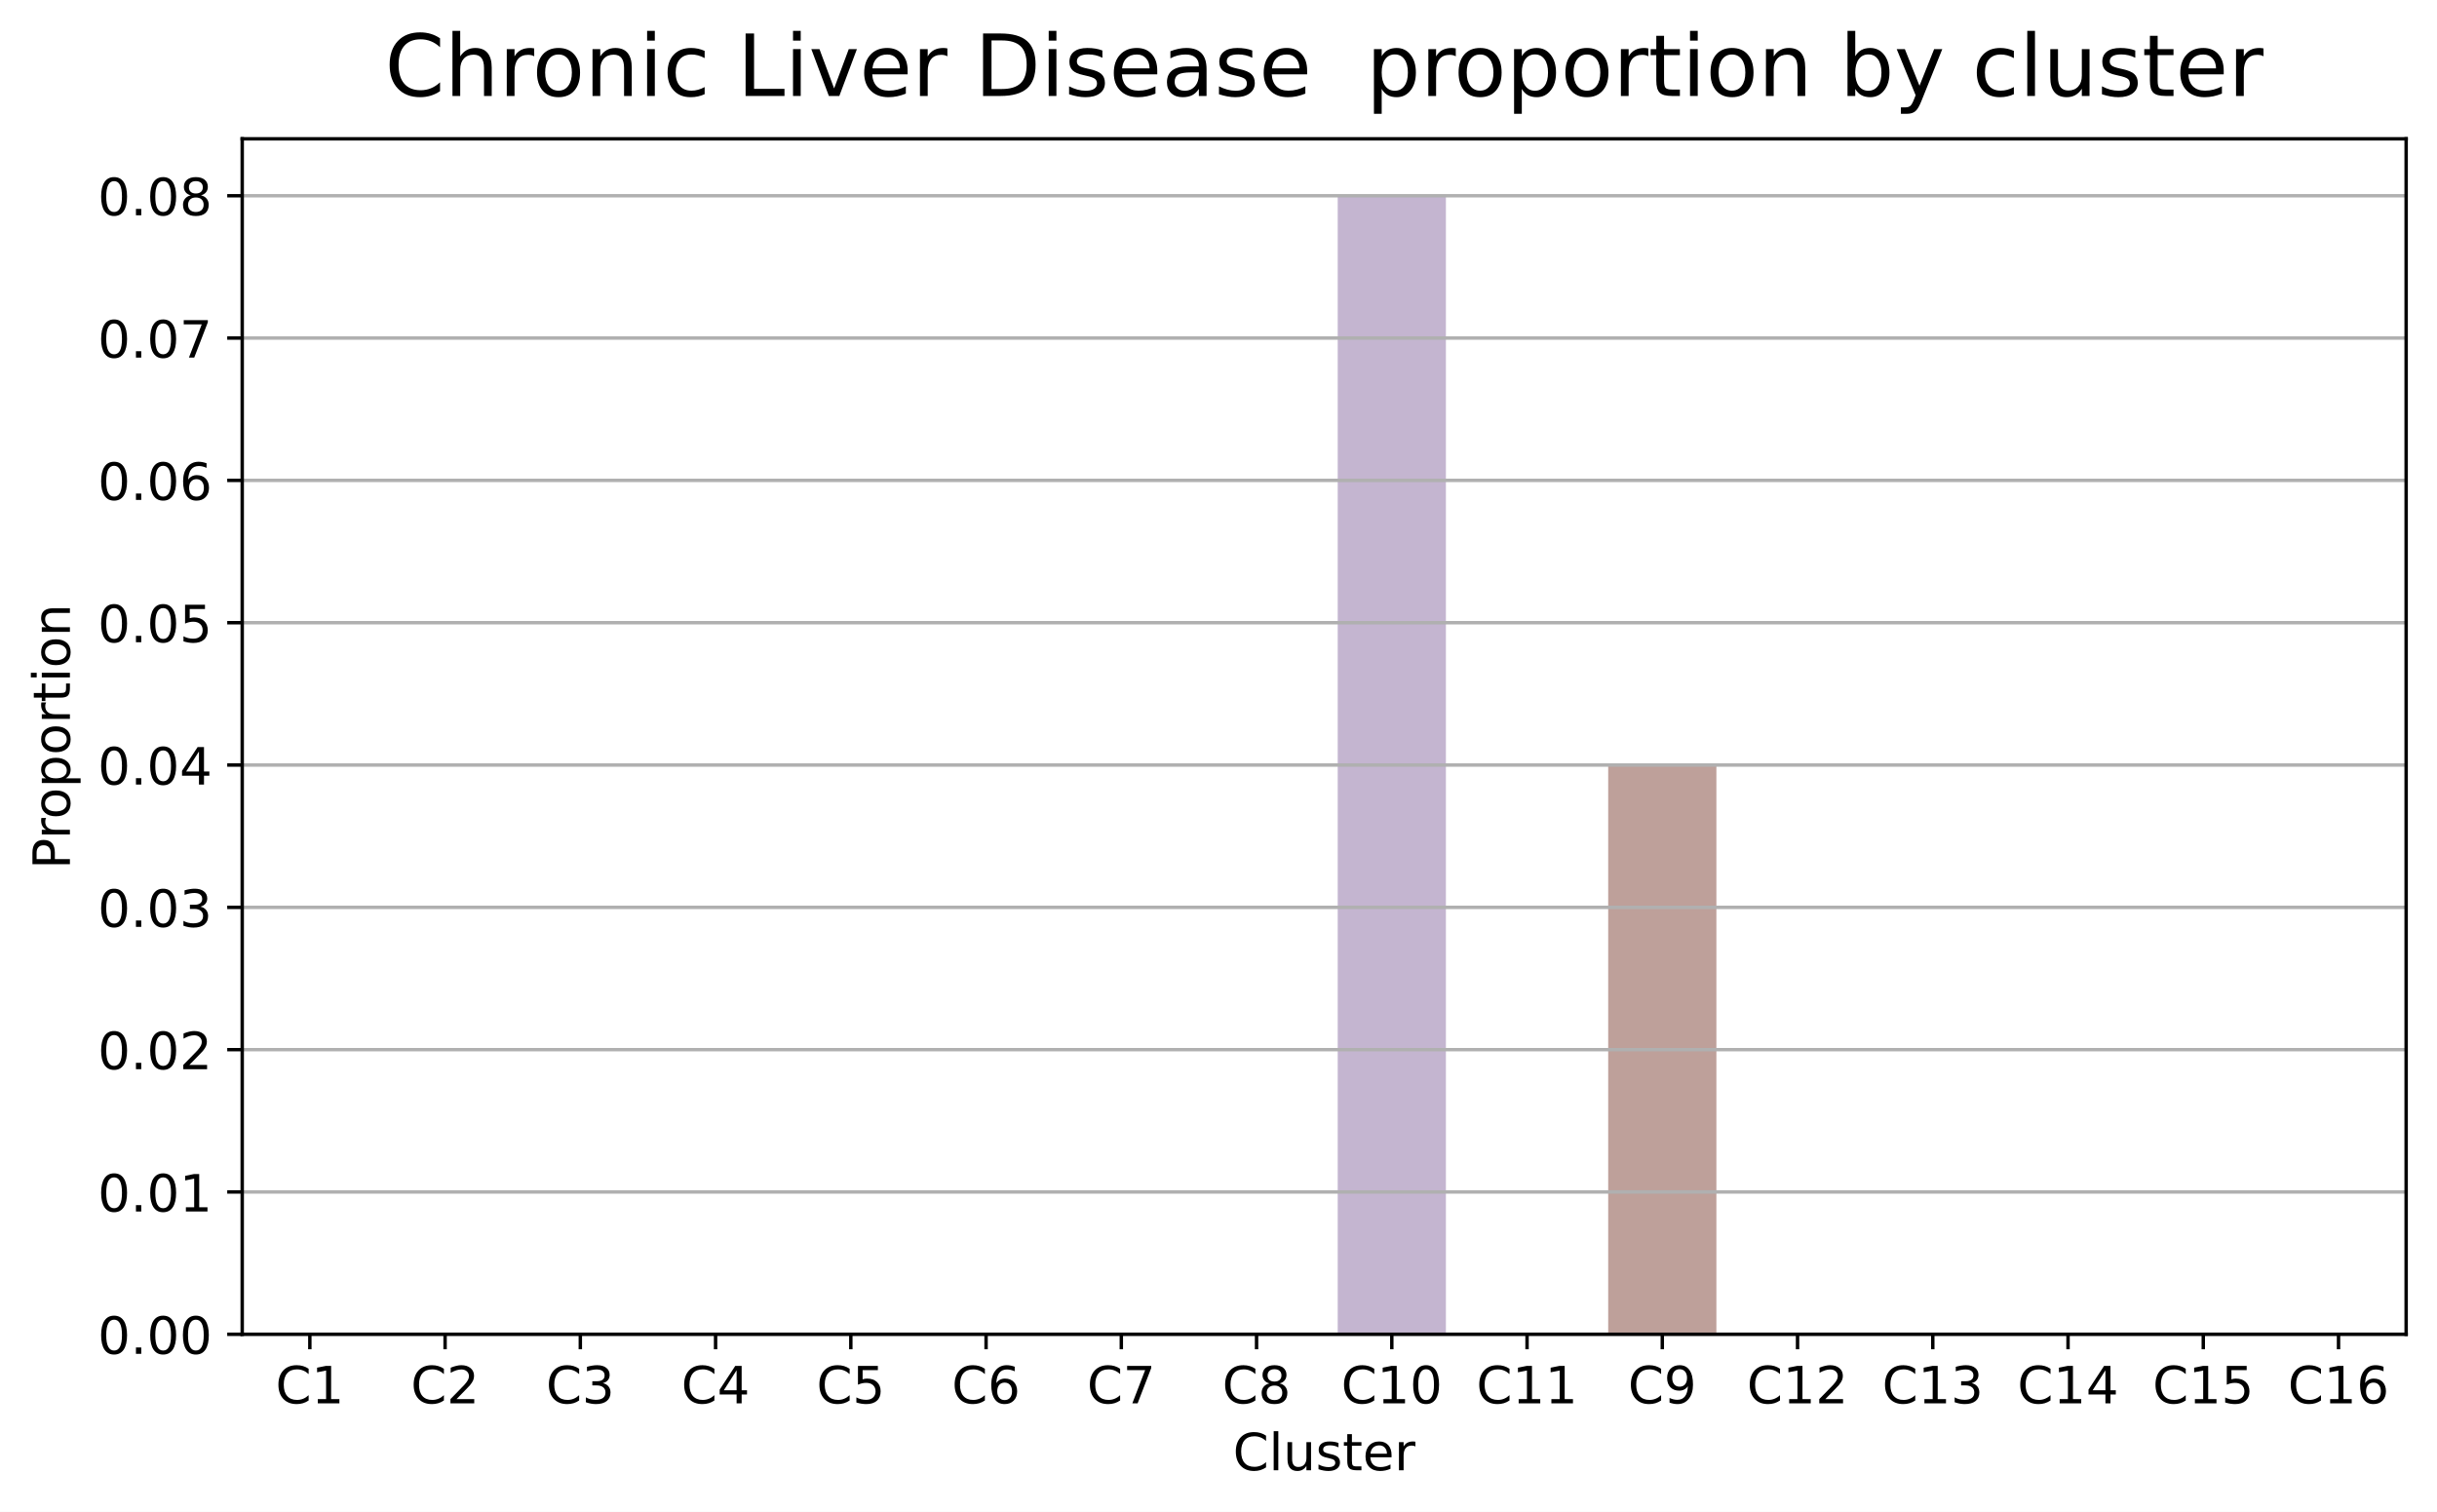
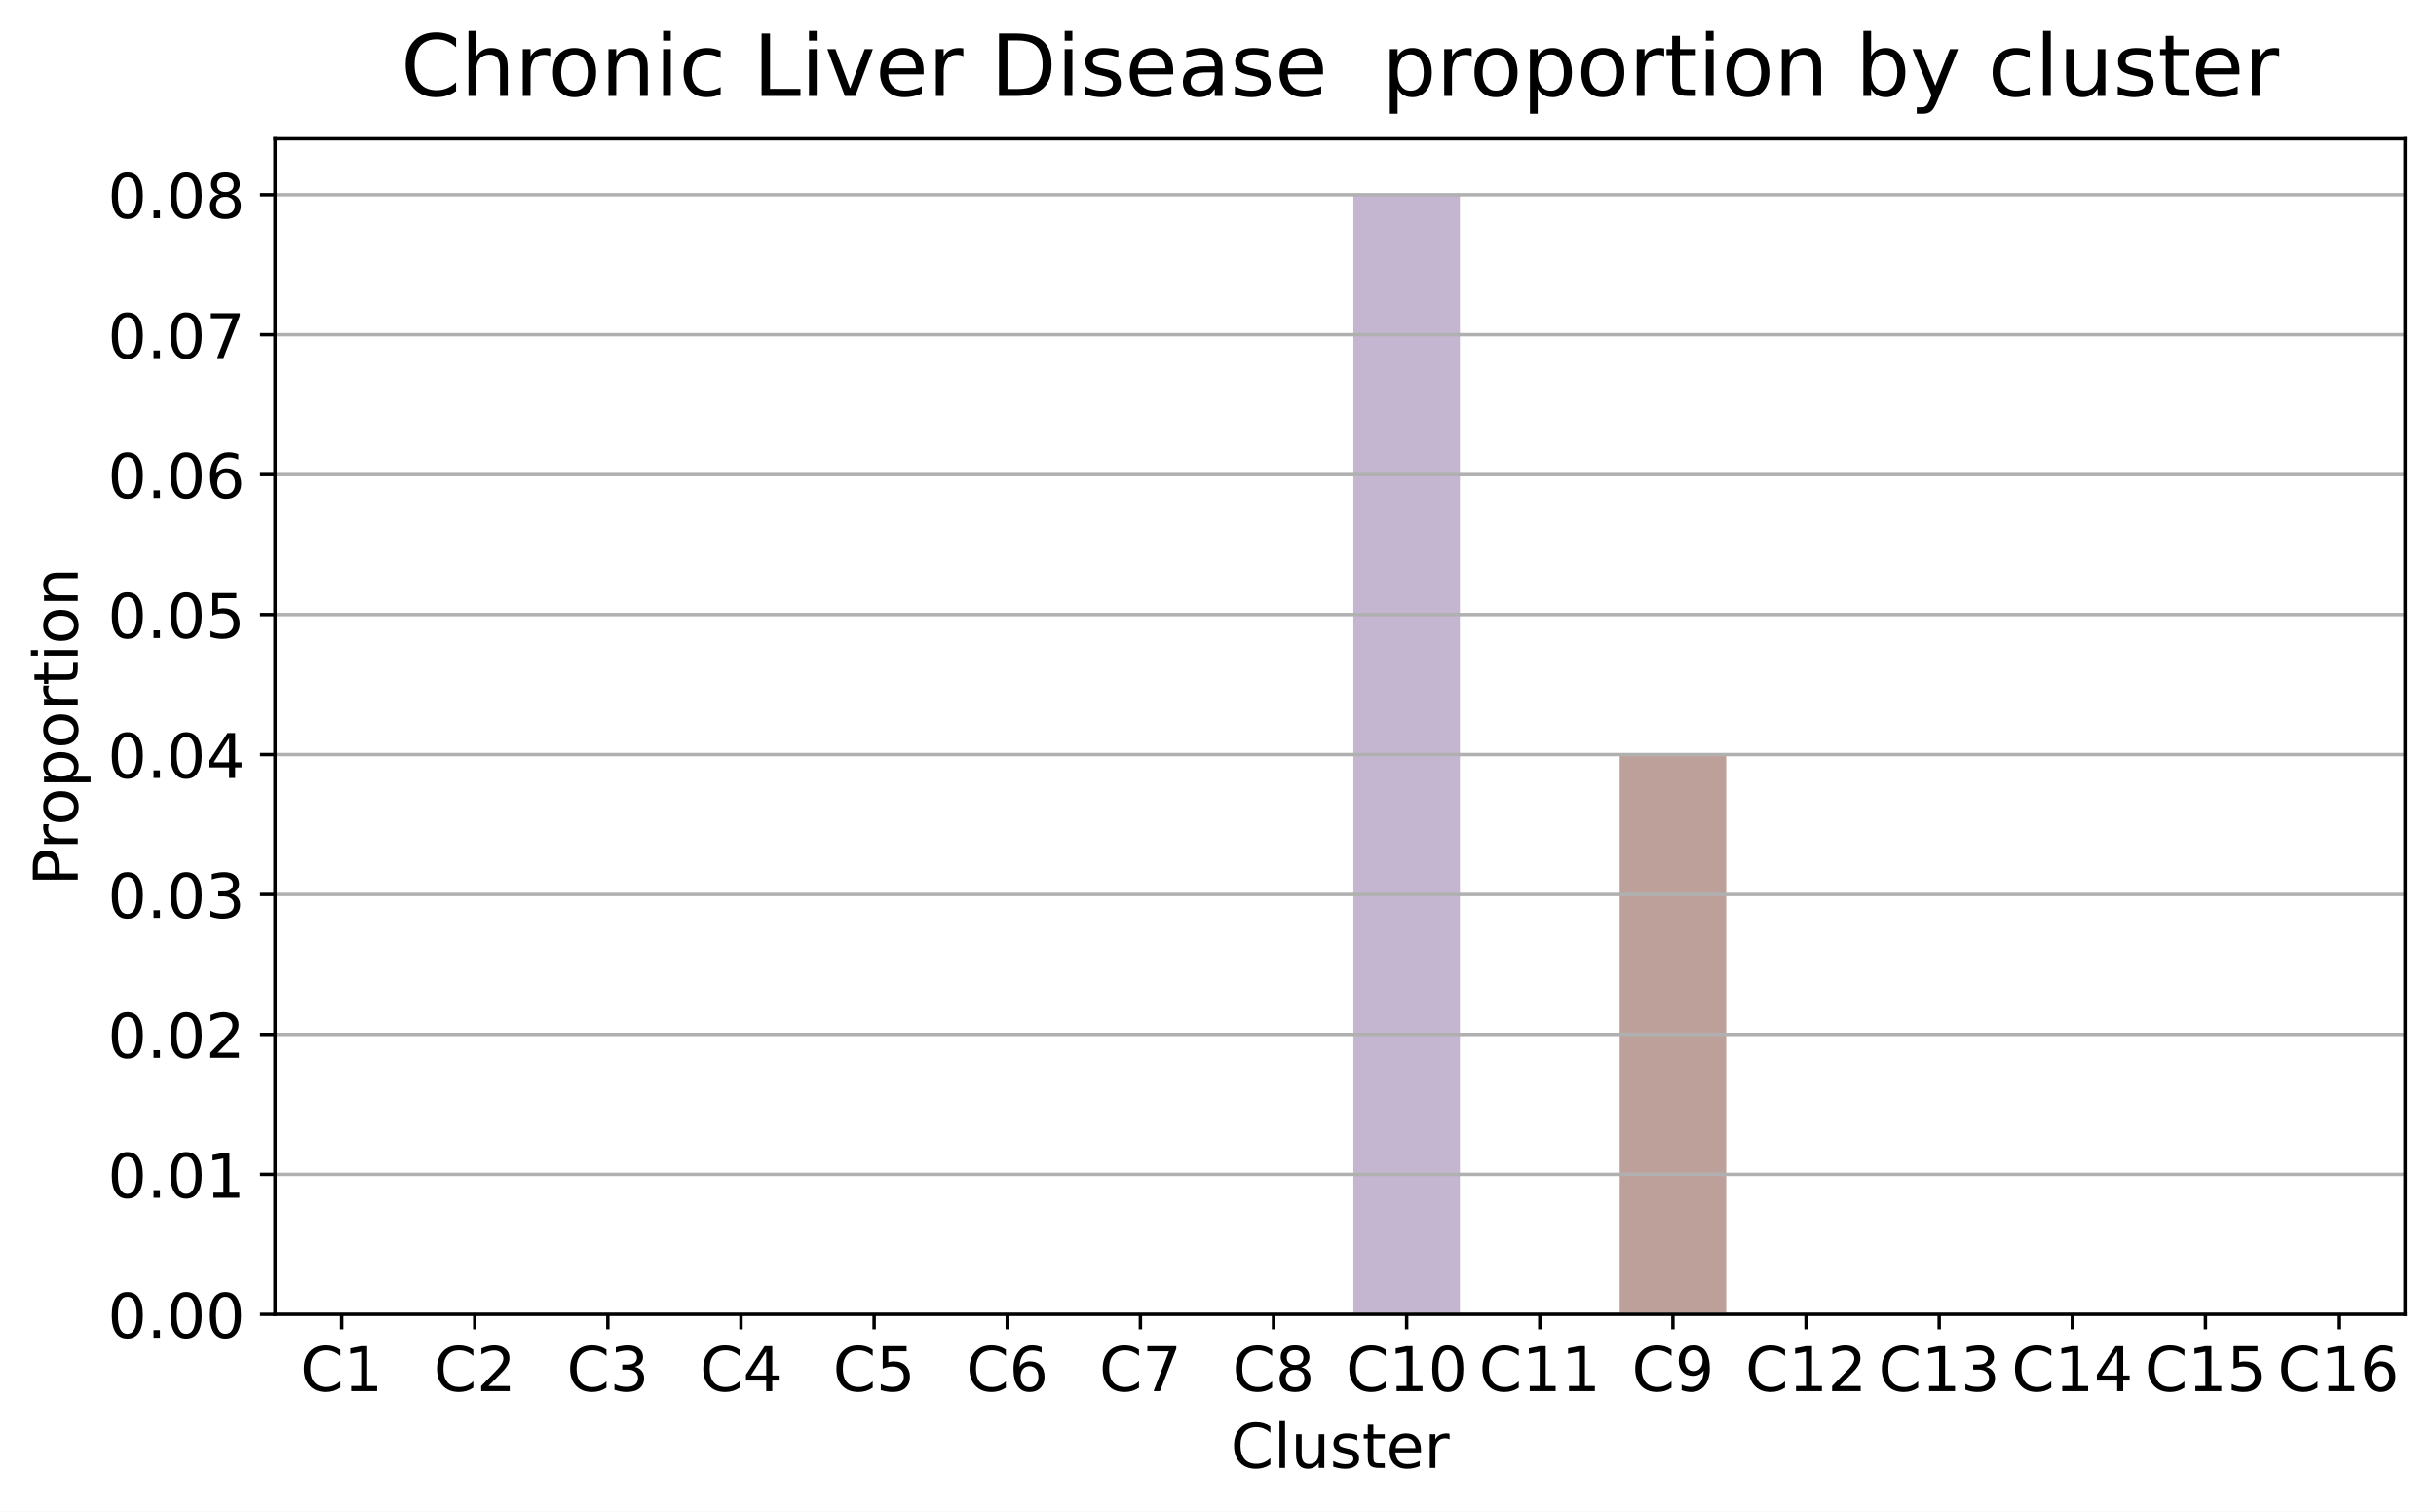
- <svg xmlns="http://www.w3.org/2000/svg" xmlns:xlink="http://www.w3.org/1999/xlink" width="568.778pt" height="352.824pt" viewBox="0 0 568.778 352.824" version="1.1">
+ <svg xmlns="http://www.w3.org/2000/svg" xmlns:xlink="http://www.w3.org/1999/xlink" width="568.614pt" height="352.91pt" viewBox="0 0 568.614 352.91" version="1.1">
  <defs>
    <style type="text/css">*{stroke-linejoin: round; stroke-linecap: butt}</style>
  </defs>
  <g id="figure_1">
    <g id="patch_1">
-       <path d="M 0 352.824  L 568.778 352.824  L 568.778 0  L 0 0  z " style="fill: #ffffff" />
+       <path d="M 0 352.91  L 568.614 352.91  L 568.614 0  L 0 0  z " style="fill: #ffffff" />
    </g>
    <g id="axes_1">
      <g id="patch_2">
-         <path d="M 56.532 311.397  L 561.577 311.397  L 561.577 32.397  L 56.532 32.397  z " style="fill: #ffffff" />
+         <path d="M 64.199 306.837  L 561.414 306.837  L 561.414 32.397  L 64.199 32.397  z " style="fill: #ffffff" />
      </g>
      <g id="patch_3">
-         <path d="M 312.212 311.397  L 337.464 311.397  L 337.464 45.683  L 312.212 45.683  z " clip-path="url(#pd821e8f591)" style="fill: #c4b5d0" />
+         <path d="M 315.914 306.837  L 340.775 306.837  L 340.775 45.465  L 315.914 45.465  z " clip-path="url(#p19fbe6ed46)" style="fill: #c4b5d0" />
      </g>
      <g id="patch_4">
-         <path d="M 375.342 311.397  L 400.594 311.397  L 400.594 178.54  L 375.342 178.54  z " clip-path="url(#pd821e8f591)" style="fill: #bea09a" />
+         <path d="M 378.066 306.837  L 402.927 306.837  L 402.927 176.151  L 378.066 176.151  z " clip-path="url(#p19fbe6ed46)" style="fill: #bea09a" />
      </g>
      <g id="matplotlib.axis_1">
        <g id="xtick_1">
          <g id="line2d_1">
            <defs>
-               <path id="mc423746964" d="M 0 0  L 0 3.5  " style="stroke: #000000; stroke-width: 0.8" />
+               <path id="m0e47fdbc70" d="M 0 0  L 0 3.5  " style="stroke: #000000; stroke-width: 0.8" />
            </defs>
            <g>
-               <use xlink:href="#mc423746964" x="72.315" y="311.397" style="stroke: #000000; stroke-width: 0.8" />
+               <use xlink:href="#m0e47fdbc70" x="79.737" y="306.837" style="stroke: #000000; stroke-width: 0.8" />
            </g>
          </g>
          <g id="text_1">
-             <g transform="translate(64.30797 327.515) scale(0.12 -0.12)">
+             <g transform="translate(70.12834 324.7786) scale(0.144 -0.144)">
              <defs>
                <path id="DejaVuSans-43" d="M 4122 4306  L 4122 3641  Q 3803 3938 3442 4084  Q 3081 4231 2675 4231  Q 1875 4231 1450 3742  Q 1025 3253 1025 2328  Q 1025 1406 1450 917  Q 1875 428 2675 428  Q 3081 428 3442 575  Q 3803 722 4122 1019  L 4122 359  Q 3791 134 3420 21  Q 3050 -91 2638 -91  Q 1578 -91 968 557  Q 359 1206 359 2328  Q 359 3453 968 4101  Q 1578 4750 2638 4750  Q 3056 4750 3426 4639  Q 3797 4528 4122 4306  z " transform="scale(0.015625)" />
                <path id="DejaVuSans-31" d="M 794 531  L 1825 531  L 1825 4091  L 703 3866  L 703 4441  L 1819 4666  L 2450 4666  L 2450 531  L 3481 531  L 3481 0  L 794 0  L 794 531  z " transform="scale(0.015625)" />
              </defs>
              <use xlink:href="#DejaVuSans-43" />
              <use xlink:href="#DejaVuSans-31" transform="translate(69.82422 0)" />
            </g>
          </g>
        </g>
        <g id="xtick_2">
          <g id="line2d_2">
            <g>
-               <use xlink:href="#mc423746964" x="103.88" y="311.397" style="stroke: #000000; stroke-width: 0.8" />
+               <use xlink:href="#m0e47fdbc70" x="110.813" y="306.837" style="stroke: #000000; stroke-width: 0.8" />
            </g>
          </g>
          <g id="text_2">
-             <g transform="translate(95.87328 327.515) scale(0.12 -0.12)">
+             <g transform="translate(101.2043 324.7786) scale(0.144 -0.144)">
              <defs>
                <path id="DejaVuSans-32" d="M 1228 531  L 3431 531  L 3431 0  L 469 0  L 469 531  Q 828 903 1448 1529  Q 2069 2156 2228 2338  Q 2531 2678 2651 2914  Q 2772 3150 2772 3378  Q 2772 3750 2511 3984  Q 2250 4219 1831 4219  Q 1534 4219 1204 4116  Q 875 4013 500 3803  L 500 4441  Q 881 4594 1212 4672  Q 1544 4750 1819 4750  Q 2544 4750 2975 4387  Q 3406 4025 3406 3419  Q 3406 3131 3298 2873  Q 3191 2616 2906 2266  Q 2828 2175 2409 1742  Q 1991 1309 1228 531  z " transform="scale(0.015625)" />
              </defs>
              <use xlink:href="#DejaVuSans-43" />
              <use xlink:href="#DejaVuSans-32" transform="translate(69.82422 0)" />
            </g>
          </g>
        </g>
        <g id="xtick_3">
          <g id="line2d_3">
            <g>
-               <use xlink:href="#mc423746964" x="135.446" y="311.397" style="stroke: #000000; stroke-width: 0.8" />
+               <use xlink:href="#m0e47fdbc70" x="141.889" y="306.837" style="stroke: #000000; stroke-width: 0.8" />
            </g>
          </g>
          <g id="text_3">
-             <g transform="translate(127.4386 327.515) scale(0.12 -0.12)">
+             <g transform="translate(132.2802 324.7786) scale(0.144 -0.144)">
              <defs>
                <path id="DejaVuSans-33" d="M 2597 2516  Q 3050 2419 3304 2112  Q 3559 1806 3559 1356  Q 3559 666 3084 287  Q 2609 -91 1734 -91  Q 1441 -91 1130 -33  Q 819 25 488 141  L 488 750  Q 750 597 1062 519  Q 1375 441 1716 441  Q 2309 441 2620 675  Q 2931 909 2931 1356  Q 2931 1769 2642 2001  Q 2353 2234 1838 2234  L 1294 2234  L 1294 2753  L 1863 2753  Q 2328 2753 2575 2939  Q 2822 3125 2822 3475  Q 2822 3834 2567 4026  Q 2313 4219 1838 4219  Q 1578 4219 1281 4162  Q 984 4106 628 3988  L 628 4550  Q 988 4650 1302 4700  Q 1616 4750 1894 4750  Q 2613 4750 3031 4423  Q 3450 4097 3450 3541  Q 3450 3153 3228 2886  Q 3006 2619 2597 2516  z " transform="scale(0.015625)" />
              </defs>
              <use xlink:href="#DejaVuSans-43" />
              <use xlink:href="#DejaVuSans-33" transform="translate(69.82422 0)" />
            </g>
          </g>
        </g>
        <g id="xtick_4">
          <g id="line2d_4">
            <g>
-               <use xlink:href="#mc423746964" x="167.011" y="311.397" style="stroke: #000000; stroke-width: 0.8" />
+               <use xlink:href="#m0e47fdbc70" x="172.965" y="306.837" style="stroke: #000000; stroke-width: 0.8" />
            </g>
          </g>
          <g id="text_4">
-             <g transform="translate(159.0039 327.515) scale(0.12 -0.12)">
+             <g transform="translate(163.3562 324.7786) scale(0.144 -0.144)">
              <defs>
                <path id="DejaVuSans-34" d="M 2419 4116  L 825 1625  L 2419 1625  L 2419 4116  z M 2253 4666  L 3047 4666  L 3047 1625  L 3713 1625  L 3713 1100  L 3047 1100  L 3047 0  L 2419 0  L 2419 1100  L 313 1100  L 313 1709  L 2253 4666  z " transform="scale(0.015625)" />
              </defs>
              <use xlink:href="#DejaVuSans-43" />
              <use xlink:href="#DejaVuSans-34" transform="translate(69.82422 0)" />
            </g>
          </g>
        </g>
        <g id="xtick_5">
          <g id="line2d_5">
            <g>
-               <use xlink:href="#mc423746964" x="198.576" y="311.397" style="stroke: #000000; stroke-width: 0.8" />
+               <use xlink:href="#m0e47fdbc70" x="204.041" y="306.837" style="stroke: #000000; stroke-width: 0.8" />
            </g>
          </g>
          <g id="text_5">
-             <g transform="translate(190.5692 327.515) scale(0.12 -0.12)">
+             <g transform="translate(194.4321 324.7786) scale(0.144 -0.144)">
              <defs>
                <path id="DejaVuSans-35" d="M 691 4666  L 3169 4666  L 3169 4134  L 1269 4134  L 1269 2991  Q 1406 3038 1543 3061  Q 1681 3084 1819 3084  Q 2600 3084 3056 2656  Q 3513 2228 3513 1497  Q 3513 744 3044 326  Q 2575 -91 1722 -91  Q 1428 -91 1123 -41  Q 819 9 494 109  L 494 744  Q 775 591 1075 516  Q 1375 441 1709 441  Q 2250 441 2565 725  Q 2881 1009 2881 1497  Q 2881 1984 2565 2268  Q 2250 2553 1709 2553  Q 1456 2553 1204 2497  Q 953 2441 691 2322  L 691 4666  z " transform="scale(0.015625)" />
              </defs>
              <use xlink:href="#DejaVuSans-43" />
              <use xlink:href="#DejaVuSans-35" transform="translate(69.82422 0)" />
            </g>
          </g>
        </g>
        <g id="xtick_6">
          <g id="line2d_6">
            <g>
-               <use xlink:href="#mc423746964" x="230.142" y="311.397" style="stroke: #000000; stroke-width: 0.8" />
+               <use xlink:href="#m0e47fdbc70" x="235.117" y="306.837" style="stroke: #000000; stroke-width: 0.8" />
            </g>
          </g>
          <g id="text_6">
-             <g transform="translate(222.1345 327.515) scale(0.12 -0.12)">
+             <g transform="translate(225.508 324.7786) scale(0.144 -0.144)">
              <defs>
                <path id="DejaVuSans-36" d="M 2113 2584  Q 1688 2584 1439 2293  Q 1191 2003 1191 1497  Q 1191 994 1439 701  Q 1688 409 2113 409  Q 2538 409 2786 701  Q 3034 994 3034 1497  Q 3034 2003 2786 2293  Q 2538 2584 2113 2584  z M 3366 4563  L 3366 3988  Q 3128 4100 2886 4159  Q 2644 4219 2406 4219  Q 1781 4219 1451 3797  Q 1122 3375 1075 2522  Q 1259 2794 1537 2939  Q 1816 3084 2150 3084  Q 2853 3084 3261 2657  Q 3669 2231 3669 1497  Q 3669 778 3244 343  Q 2819 -91 2113 -91  Q 1303 -91 875 529  Q 447 1150 447 2328  Q 447 3434 972 4092  Q 1497 4750 2381 4750  Q 2619 4750 2861 4703  Q 3103 4656 3366 4563  z " transform="scale(0.015625)" />
              </defs>
              <use xlink:href="#DejaVuSans-43" />
              <use xlink:href="#DejaVuSans-36" transform="translate(69.82422 0)" />
            </g>
          </g>
        </g>
        <g id="xtick_7">
          <g id="line2d_7">
            <g>
-               <use xlink:href="#mc423746964" x="261.707" y="311.397" style="stroke: #000000; stroke-width: 0.8" />
+               <use xlink:href="#m0e47fdbc70" x="266.193" y="306.837" style="stroke: #000000; stroke-width: 0.8" />
            </g>
          </g>
          <g id="text_7">
-             <g transform="translate(253.6998 327.515) scale(0.12 -0.12)">
+             <g transform="translate(256.584 324.7786) scale(0.144 -0.144)">
              <defs>
                <path id="DejaVuSans-37" d="M 525 4666  L 3525 4666  L 3525 4397  L 1831 0  L 1172 0  L 2766 4134  L 525 4134  L 525 4666  z " transform="scale(0.015625)" />
              </defs>
              <use xlink:href="#DejaVuSans-43" />
              <use xlink:href="#DejaVuSans-37" transform="translate(69.82422 0)" />
            </g>
          </g>
        </g>
        <g id="xtick_8">
          <g id="line2d_8">
            <g>
-               <use xlink:href="#mc423746964" x="293.272" y="311.397" style="stroke: #000000; stroke-width: 0.8" />
+               <use xlink:href="#m0e47fdbc70" x="297.269" y="306.837" style="stroke: #000000; stroke-width: 0.8" />
            </g>
          </g>
          <g id="text_8">
-             <g transform="translate(285.2652 327.515) scale(0.12 -0.12)">
+             <g transform="translate(287.6599 324.7786) scale(0.144 -0.144)">
              <defs>
                <path id="DejaVuSans-38" d="M 2034 2216  Q 1584 2216 1326 1975  Q 1069 1734 1069 1313  Q 1069 891 1326 650  Q 1584 409 2034 409  Q 2484 409 2743 651  Q 3003 894 3003 1313  Q 3003 1734 2745 1975  Q 2488 2216 2034 2216  z M 1403 2484  Q 997 2584 770 2862  Q 544 3141 544 3541  Q 544 4100 942 4425  Q 1341 4750 2034 4750  Q 2731 4750 3128 4425  Q 3525 4100 3525 3541  Q 3525 3141 3298 2862  Q 3072 2584 2669 2484  Q 3125 2378 3379 2068  Q 3634 1759 3634 1313  Q 3634 634 3220 271  Q 2806 -91 2034 -91  Q 1263 -91 848 271  Q 434 634 434 1313  Q 434 1759 690 2068  Q 947 2378 1403 2484  z M 1172 3481  Q 1172 3119 1398 2916  Q 1625 2713 2034 2713  Q 2441 2713 2670 2916  Q 2900 3119 2900 3481  Q 2900 3844 2670 4047  Q 2441 4250 2034 4250  Q 1625 4250 1398 4047  Q 1172 3844 1172 3481  z " transform="scale(0.015625)" />
              </defs>
              <use xlink:href="#DejaVuSans-43" />
              <use xlink:href="#DejaVuSans-38" transform="translate(69.82422 0)" />
            </g>
          </g>
        </g>
        <g id="xtick_9">
          <g id="line2d_9">
            <g>
-               <use xlink:href="#mc423746964" x="324.838" y="311.397" style="stroke: #000000; stroke-width: 0.8" />
+               <use xlink:href="#m0e47fdbc70" x="328.344" y="306.837" style="stroke: #000000; stroke-width: 0.8" />
            </g>
          </g>
          <g id="text_9">
-             <g transform="translate(313.013 327.515) scale(0.12 -0.12)">
+             <g transform="translate(314.1548 324.7786) scale(0.144 -0.144)">
              <defs>
                <path id="DejaVuSans-30" d="M 2034 4250  Q 1547 4250 1301 3770  Q 1056 3291 1056 2328  Q 1056 1369 1301 889  Q 1547 409 2034 409  Q 2525 409 2770 889  Q 3016 1369 3016 2328  Q 3016 3291 2770 3770  Q 2525 4250 2034 4250  z M 2034 4750  Q 2819 4750 3233 4129  Q 3647 3509 3647 2328  Q 3647 1150 3233 529  Q 2819 -91 2034 -91  Q 1250 -91 836 529  Q 422 1150 422 2328  Q 422 3509 836 4129  Q 1250 4750 2034 4750  z " transform="scale(0.015625)" />
              </defs>
              <use xlink:href="#DejaVuSans-43" />
              <use xlink:href="#DejaVuSans-31" transform="translate(69.82422 0)" />
              <use xlink:href="#DejaVuSans-30" transform="translate(133.4473 0)" />
            </g>
          </g>
        </g>
        <g id="xtick_10">
          <g id="line2d_10">
            <g>
-               <use xlink:href="#mc423746964" x="356.403" y="311.397" style="stroke: #000000; stroke-width: 0.8" />
+               <use xlink:href="#m0e47fdbc70" x="359.42" y="306.837" style="stroke: #000000; stroke-width: 0.8" />
            </g>
          </g>
          <g id="text_10">
-             <g transform="translate(344.5783 327.515) scale(0.12 -0.12)">
+             <g transform="translate(345.2308 324.7786) scale(0.144 -0.144)">
              <use xlink:href="#DejaVuSans-43" />
              <use xlink:href="#DejaVuSans-31" transform="translate(69.82422 0)" />
              <use xlink:href="#DejaVuSans-31" transform="translate(133.4473 0)" />
            </g>
          </g>
        </g>
        <g id="xtick_11">
          <g id="line2d_11">
            <g>
-               <use xlink:href="#mc423746964" x="387.968" y="311.397" style="stroke: #000000; stroke-width: 0.8" />
+               <use xlink:href="#m0e47fdbc70" x="390.496" y="306.837" style="stroke: #000000; stroke-width: 0.8" />
            </g>
          </g>
          <g id="text_11">
-             <g transform="translate(379.9611 327.515) scale(0.12 -0.12)">
+             <g transform="translate(380.8877 324.7786) scale(0.144 -0.144)">
              <defs>
                <path id="DejaVuSans-39" d="M 703 97  L 703 672  Q 941 559 1184 500  Q 1428 441 1663 441  Q 2288 441 2617 861  Q 2947 1281 2994 2138  Q 2813 1869 2534 1725  Q 2256 1581 1919 1581  Q 1219 1581 811 2004  Q 403 2428 403 3163  Q 403 3881 828 4315  Q 1253 4750 1959 4750  Q 2769 4750 3195 4129  Q 3622 3509 3622 2328  Q 3622 1225 3098 567  Q 2575 -91 1691 -91  Q 1453 -91 1209 -44  Q 966 3 703 97  z M 1959 2075  Q 2384 2075 2632 2365  Q 2881 2656 2881 3163  Q 2881 3666 2632 3958  Q 2384 4250 1959 4250  Q 1534 4250 1286 3958  Q 1038 3666 1038 3163  Q 1038 2656 1286 2365  Q 1534 2075 1959 2075  z " transform="scale(0.015625)" />
              </defs>
              <use xlink:href="#DejaVuSans-43" />
              <use xlink:href="#DejaVuSans-39" transform="translate(69.82422 0)" />
            </g>
          </g>
        </g>
        <g id="xtick_12">
          <g id="line2d_12">
            <g>
-               <use xlink:href="#mc423746964" x="419.534" y="311.397" style="stroke: #000000; stroke-width: 0.8" />
+               <use xlink:href="#m0e47fdbc70" x="421.572" y="306.837" style="stroke: #000000; stroke-width: 0.8" />
            </g>
          </g>
          <g id="text_12">
-             <g transform="translate(407.7089 327.515) scale(0.12 -0.12)">
+             <g transform="translate(407.3827 324.7786) scale(0.144 -0.144)">
              <use xlink:href="#DejaVuSans-43" />
              <use xlink:href="#DejaVuSans-31" transform="translate(69.82422 0)" />
              <use xlink:href="#DejaVuSans-32" transform="translate(133.4473 0)" />
            </g>
          </g>
        </g>
        <g id="xtick_13">
          <g id="line2d_13">
            <g>
-               <use xlink:href="#mc423746964" x="451.099" y="311.397" style="stroke: #000000; stroke-width: 0.8" />
+               <use xlink:href="#m0e47fdbc70" x="452.648" y="306.837" style="stroke: #000000; stroke-width: 0.8" />
            </g>
          </g>
          <g id="text_13">
-             <g transform="translate(439.2742 327.515) scale(0.12 -0.12)">
+             <g transform="translate(438.4586 324.7786) scale(0.144 -0.144)">
              <use xlink:href="#DejaVuSans-43" />
              <use xlink:href="#DejaVuSans-31" transform="translate(69.82422 0)" />
              <use xlink:href="#DejaVuSans-33" transform="translate(133.4473 0)" />
            </g>
          </g>
        </g>
        <g id="xtick_14">
          <g id="line2d_14">
            <g>
-               <use xlink:href="#mc423746964" x="482.664" y="311.397" style="stroke: #000000; stroke-width: 0.8" />
+               <use xlink:href="#m0e47fdbc70" x="483.724" y="306.837" style="stroke: #000000; stroke-width: 0.8" />
            </g>
          </g>
          <g id="text_14">
-             <g transform="translate(470.8395 327.515) scale(0.12 -0.12)">
+             <g transform="translate(469.5345 324.7786) scale(0.144 -0.144)">
              <use xlink:href="#DejaVuSans-43" />
              <use xlink:href="#DejaVuSans-31" transform="translate(69.82422 0)" />
              <use xlink:href="#DejaVuSans-34" transform="translate(133.4473 0)" />
            </g>
          </g>
        </g>
        <g id="xtick_15">
          <g id="line2d_15">
            <g>
-               <use xlink:href="#mc423746964" x="514.23" y="311.397" style="stroke: #000000; stroke-width: 0.8" />
+               <use xlink:href="#m0e47fdbc70" x="514.8" y="306.837" style="stroke: #000000; stroke-width: 0.8" />
            </g>
          </g>
          <g id="text_15">
-             <g transform="translate(502.4048 327.515) scale(0.12 -0.12)">
+             <g transform="translate(500.6105 324.7786) scale(0.144 -0.144)">
              <use xlink:href="#DejaVuSans-43" />
              <use xlink:href="#DejaVuSans-31" transform="translate(69.82422 0)" />
              <use xlink:href="#DejaVuSans-35" transform="translate(133.4473 0)" />
            </g>
          </g>
        </g>
        <g id="xtick_16">
          <g id="line2d_16">
            <g>
-               <use xlink:href="#mc423746964" x="545.795" y="311.397" style="stroke: #000000; stroke-width: 0.8" />
+               <use xlink:href="#m0e47fdbc70" x="545.876" y="306.837" style="stroke: #000000; stroke-width: 0.8" />
            </g>
          </g>
          <g id="text_16">
-             <g transform="translate(533.9702 327.515) scale(0.12 -0.12)">
+             <g transform="translate(531.6864 324.7786) scale(0.144 -0.144)">
              <use xlink:href="#DejaVuSans-43" />
              <use xlink:href="#DejaVuSans-31" transform="translate(69.82422 0)" />
              <use xlink:href="#DejaVuSans-36" transform="translate(133.4473 0)" />
            </g>
          </g>
        </g>
        <g id="text_17">
-           <g transform="translate(287.7597 343.1288) scale(0.12 -0.12)">
+           <g transform="translate(287.2521 342.7151) scale(0.144 -0.144)">
            <defs>
              <path id="DejaVuSans-6c" d="M 603 4863  L 1178 4863  L 1178 0  L 603 0  L 603 4863  z " transform="scale(0.015625)" />
              <path id="DejaVuSans-75" d="M 544 1381  L 544 3500  L 1119 3500  L 1119 1403  Q 1119 906 1312 657  Q 1506 409 1894 409  Q 2359 409 2629 706  Q 2900 1003 2900 1516  L 2900 3500  L 3475 3500  L 3475 0  L 2900 0  L 2900 538  Q 2691 219 2414 64  Q 2138 -91 1772 -91  Q 1169 -91 856 284  Q 544 659 544 1381  z M 1991 3584  L 1991 3584  z " transform="scale(0.015625)" />
              <path id="DejaVuSans-73" d="M 2834 3397  L 2834 2853  Q 2591 2978 2328 3040  Q 2066 3103 1784 3103  Q 1356 3103 1142 2972  Q 928 2841 928 2578  Q 928 2378 1081 2264  Q 1234 2150 1697 2047  L 1894 2003  Q 2506 1872 2764 1633  Q 3022 1394 3022 966  Q 3022 478 2636 193  Q 2250 -91 1575 -91  Q 1294 -91 989 -36  Q 684 19 347 128  L 347 722  Q 666 556 975 473  Q 1284 391 1588 391  Q 1994 391 2212 530  Q 2431 669 2431 922  Q 2431 1156 2273 1281  Q 2116 1406 1581 1522  L 1381 1569  Q 847 1681 609 1914  Q 372 2147 372 2553  Q 372 3047 722 3315  Q 1072 3584 1716 3584  Q 2034 3584 2315 3537  Q 2597 3491 2834 3397  z " transform="scale(0.015625)" />
              <path id="DejaVuSans-74" d="M 1172 4494  L 1172 3500  L 2356 3500  L 2356 3053  L 1172 3053  L 1172 1153  Q 1172 725 1289 603  Q 1406 481 1766 481  L 2356 481  L 2356 0  L 1766 0  Q 1100 0 847 248  Q 594 497 594 1153  L 594 3053  L 172 3053  L 172 3500  L 594 3500  L 594 4494  L 1172 4494  z " transform="scale(0.015625)" />
              <path id="DejaVuSans-65" d="M 3597 1894  L 3597 1613  L 953 1613  Q 991 1019 1311 708  Q 1631 397 2203 397  Q 2534 397 2845 478  Q 3156 559 3463 722  L 3463 178  Q 3153 47 2828 -22  Q 2503 -91 2169 -91  Q 1331 -91 842 396  Q 353 884 353 1716  Q 353 2575 817 3079  Q 1281 3584 2069 3584  Q 2775 3584 3186 3129  Q 3597 2675 3597 1894  z M 3022 2063  Q 3016 2534 2758 2815  Q 2500 3097 2075 3097  Q 1594 3097 1305 2825  Q 1016 2553 972 2059  L 3022 2063  z " transform="scale(0.015625)" />
              <path id="DejaVuSans-72" d="M 2631 2963  Q 2534 3019 2420 3045  Q 2306 3072 2169 3072  Q 1681 3072 1420 2755  Q 1159 2438 1159 1844  L 1159 0  L 581 0  L 581 3500  L 1159 3500  L 1159 2956  Q 1341 3275 1631 3429  Q 1922 3584 2338 3584  Q 2397 3584 2469 3576  Q 2541 3569 2628 3553  L 2631 2963  z " transform="scale(0.015625)" />
            </defs>
            <use xlink:href="#DejaVuSans-43" />
            <use xlink:href="#DejaVuSans-6c" transform="translate(69.82422 0)" />
            <use xlink:href="#DejaVuSans-75" transform="translate(97.60742 0)" />
            <use xlink:href="#DejaVuSans-73" transform="translate(160.9863 0)" />
            <use xlink:href="#DejaVuSans-74" transform="translate(213.0859 0)" />
            <use xlink:href="#DejaVuSans-65" transform="translate(252.2949 0)" />
            <use xlink:href="#DejaVuSans-72" transform="translate(313.8184 0)" />
          </g>
        </g>
      </g>
      <g id="matplotlib.axis_2">
        <g id="ytick_1">
          <g id="line2d_17">
-             <path d="M 56.532 311.397  L 561.577 311.397  " clip-path="url(#pd821e8f591)" style="fill: none; stroke: #b0b0b0; stroke-width: 0.8; stroke-linecap: square" />
+             <path d="M 64.199 306.837  L 561.414 306.837  " clip-path="url(#p19fbe6ed46)" style="fill: none; stroke: #b0b0b0; stroke-width: 0.8; stroke-linecap: square" />
          </g>
          <g id="line2d_18">
            <defs>
-               <path id="m1e1995f3e4" d="M 0 0  L -3.5 0  " style="stroke: #000000; stroke-width: 0.8" />
+               <path id="ma51b5a044c" d="M 0 0  L -3.5 0  " style="stroke: #000000; stroke-width: 0.8" />
            </defs>
            <g>
-               <use xlink:href="#m1e1995f3e4" x="56.532" y="311.397" style="stroke: #000000; stroke-width: 0.8" />
+               <use xlink:href="#ma51b5a044c" x="64.199" y="306.837" style="stroke: #000000; stroke-width: 0.8" />
            </g>
          </g>
          <g id="text_18">
-             <g transform="translate(22.81375 315.9559) scale(0.12 -0.12)">
+             <g transform="translate(25.1365 312.3077) scale(0.144 -0.144)">
              <defs>
                <path id="DejaVuSans-2e" d="M 684 794  L 1344 794  L 1344 0  L 684 0  L 684 794  z " transform="scale(0.015625)" />
              </defs>
              <use xlink:href="#DejaVuSans-30" />
              <use xlink:href="#DejaVuSans-2e" transform="translate(63.62305 0)" />
              <use xlink:href="#DejaVuSans-30" transform="translate(95.41016 0)" />
              <use xlink:href="#DejaVuSans-30" transform="translate(159.0332 0)" />
            </g>
          </g>
        </g>
        <g id="ytick_2">
          <g id="line2d_19">
-             <path d="M 56.532 278.183  L 561.577 278.183  " clip-path="url(#pd821e8f591)" style="fill: none; stroke: #b0b0b0; stroke-width: 0.8; stroke-linecap: square" />
+             <path d="M 64.199 274.165  L 561.414 274.165  " clip-path="url(#p19fbe6ed46)" style="fill: none; stroke: #b0b0b0; stroke-width: 0.8; stroke-linecap: square" />
          </g>
          <g id="line2d_20">
            <g>
-               <use xlink:href="#m1e1995f3e4" x="56.532" y="278.183" style="stroke: #000000; stroke-width: 0.8" />
+               <use xlink:href="#ma51b5a044c" x="64.199" y="274.165" style="stroke: #000000; stroke-width: 0.8" />
            </g>
          </g>
          <g id="text_19">
-             <g transform="translate(22.81375 282.7417) scale(0.12 -0.12)">
+             <g transform="translate(25.1365 279.6363) scale(0.144 -0.144)">
              <use xlink:href="#DejaVuSans-30" />
              <use xlink:href="#DejaVuSans-2e" transform="translate(63.62305 0)" />
              <use xlink:href="#DejaVuSans-30" transform="translate(95.41016 0)" />
              <use xlink:href="#DejaVuSans-31" transform="translate(159.0332 0)" />
            </g>
          </g>
        </g>
        <g id="ytick_3">
          <g id="line2d_21">
-             <path d="M 56.532 244.968  L 561.577 244.968  " clip-path="url(#pd821e8f591)" style="fill: none; stroke: #b0b0b0; stroke-width: 0.8; stroke-linecap: square" />
+             <path d="M 64.199 241.494  L 561.414 241.494  " clip-path="url(#p19fbe6ed46)" style="fill: none; stroke: #b0b0b0; stroke-width: 0.8; stroke-linecap: square" />
          </g>
          <g id="line2d_22">
            <g>
-               <use xlink:href="#m1e1995f3e4" x="56.532" y="244.968" style="stroke: #000000; stroke-width: 0.8" />
+               <use xlink:href="#ma51b5a044c" x="64.199" y="241.494" style="stroke: #000000; stroke-width: 0.8" />
            </g>
          </g>
          <g id="text_20">
-             <g transform="translate(22.81375 249.5274) scale(0.12 -0.12)">
+             <g transform="translate(25.1365 246.9649) scale(0.144 -0.144)">
              <use xlink:href="#DejaVuSans-30" />
              <use xlink:href="#DejaVuSans-2e" transform="translate(63.62305 0)" />
              <use xlink:href="#DejaVuSans-30" transform="translate(95.41016 0)" />
              <use xlink:href="#DejaVuSans-32" transform="translate(159.0332 0)" />
            </g>
          </g>
        </g>
        <g id="ytick_4">
          <g id="line2d_23">
-             <path d="M 56.532 211.754  L 561.577 211.754  " clip-path="url(#pd821e8f591)" style="fill: none; stroke: #b0b0b0; stroke-width: 0.8; stroke-linecap: square" />
+             <path d="M 64.199 208.823  L 561.414 208.823  " clip-path="url(#p19fbe6ed46)" style="fill: none; stroke: #b0b0b0; stroke-width: 0.8; stroke-linecap: square" />
          </g>
          <g id="line2d_24">
            <g>
-               <use xlink:href="#m1e1995f3e4" x="56.532" y="211.754" style="stroke: #000000; stroke-width: 0.8" />
+               <use xlink:href="#ma51b5a044c" x="64.199" y="208.823" style="stroke: #000000; stroke-width: 0.8" />
            </g>
          </g>
          <g id="text_21">
-             <g transform="translate(22.81375 216.3131) scale(0.12 -0.12)">
+             <g transform="translate(25.1365 214.2935) scale(0.144 -0.144)">
              <use xlink:href="#DejaVuSans-30" />
              <use xlink:href="#DejaVuSans-2e" transform="translate(63.62305 0)" />
              <use xlink:href="#DejaVuSans-30" transform="translate(95.41016 0)" />
              <use xlink:href="#DejaVuSans-33" transform="translate(159.0332 0)" />
            </g>
          </g>
        </g>
        <g id="ytick_5">
          <g id="line2d_25">
-             <path d="M 56.532 178.54  L 561.577 178.54  " clip-path="url(#pd821e8f591)" style="fill: none; stroke: #b0b0b0; stroke-width: 0.8; stroke-linecap: square" />
+             <path d="M 64.199 176.151  L 561.414 176.151  " clip-path="url(#p19fbe6ed46)" style="fill: none; stroke: #b0b0b0; stroke-width: 0.8; stroke-linecap: square" />
          </g>
          <g id="line2d_26">
            <g>
-               <use xlink:href="#m1e1995f3e4" x="56.532" y="178.54" style="stroke: #000000; stroke-width: 0.8" />
+               <use xlink:href="#ma51b5a044c" x="64.199" y="176.151" style="stroke: #000000; stroke-width: 0.8" />
            </g>
          </g>
          <g id="text_22">
-             <g transform="translate(22.81375 183.0988) scale(0.12 -0.12)">
+             <g transform="translate(25.1365 181.622) scale(0.144 -0.144)">
              <use xlink:href="#DejaVuSans-30" />
              <use xlink:href="#DejaVuSans-2e" transform="translate(63.62305 0)" />
              <use xlink:href="#DejaVuSans-30" transform="translate(95.41016 0)" />
              <use xlink:href="#DejaVuSans-34" transform="translate(159.0332 0)" />
            </g>
          </g>
        </g>
        <g id="ytick_6">
          <g id="line2d_27">
-             <path d="M 56.532 145.325  L 561.577 145.325  " clip-path="url(#pd821e8f591)" style="fill: none; stroke: #b0b0b0; stroke-width: 0.8; stroke-linecap: square" />
+             <path d="M 64.199 143.48  L 561.414 143.48  " clip-path="url(#p19fbe6ed46)" style="fill: none; stroke: #b0b0b0; stroke-width: 0.8; stroke-linecap: square" />
          </g>
          <g id="line2d_28">
            <g>
-               <use xlink:href="#m1e1995f3e4" x="56.532" y="145.325" style="stroke: #000000; stroke-width: 0.8" />
+               <use xlink:href="#ma51b5a044c" x="64.199" y="143.48" style="stroke: #000000; stroke-width: 0.8" />
            </g>
          </g>
          <g id="text_23">
-             <g transform="translate(22.81375 149.8845) scale(0.12 -0.12)">
+             <g transform="translate(25.1365 148.9506) scale(0.144 -0.144)">
              <use xlink:href="#DejaVuSans-30" />
              <use xlink:href="#DejaVuSans-2e" transform="translate(63.62305 0)" />
              <use xlink:href="#DejaVuSans-30" transform="translate(95.41016 0)" />
              <use xlink:href="#DejaVuSans-35" transform="translate(159.0332 0)" />
            </g>
          </g>
        </g>
        <g id="ytick_7">
          <g id="line2d_29">
-             <path d="M 56.532 112.111  L 561.577 112.111  " clip-path="url(#pd821e8f591)" style="fill: none; stroke: #b0b0b0; stroke-width: 0.8; stroke-linecap: square" />
+             <path d="M 64.199 110.808  L 561.414 110.808  " clip-path="url(#p19fbe6ed46)" style="fill: none; stroke: #b0b0b0; stroke-width: 0.8; stroke-linecap: square" />
          </g>
          <g id="line2d_30">
            <g>
-               <use xlink:href="#m1e1995f3e4" x="56.532" y="112.111" style="stroke: #000000; stroke-width: 0.8" />
+               <use xlink:href="#ma51b5a044c" x="64.199" y="110.808" style="stroke: #000000; stroke-width: 0.8" />
            </g>
          </g>
          <g id="text_24">
-             <g transform="translate(22.81375 116.6702) scale(0.12 -0.12)">
+             <g transform="translate(25.1365 116.2792) scale(0.144 -0.144)">
              <use xlink:href="#DejaVuSans-30" />
              <use xlink:href="#DejaVuSans-2e" transform="translate(63.62305 0)" />
              <use xlink:href="#DejaVuSans-30" transform="translate(95.41016 0)" />
              <use xlink:href="#DejaVuSans-36" transform="translate(159.0332 0)" />
            </g>
          </g>
        </g>
        <g id="ytick_8">
          <g id="line2d_31">
-             <path d="M 56.532 78.897  L 561.577 78.897  " clip-path="url(#pd821e8f591)" style="fill: none; stroke: #b0b0b0; stroke-width: 0.8; stroke-linecap: square" />
+             <path d="M 64.199 78.137  L 561.414 78.137  " clip-path="url(#p19fbe6ed46)" style="fill: none; stroke: #b0b0b0; stroke-width: 0.8; stroke-linecap: square" />
          </g>
          <g id="line2d_32">
            <g>
-               <use xlink:href="#m1e1995f3e4" x="56.532" y="78.897" style="stroke: #000000; stroke-width: 0.8" />
+               <use xlink:href="#ma51b5a044c" x="64.199" y="78.137" style="stroke: #000000; stroke-width: 0.8" />
            </g>
          </g>
          <g id="text_25">
-             <g transform="translate(22.81375 83.45594) scale(0.12 -0.12)">
+             <g transform="translate(25.1365 83.60775) scale(0.144 -0.144)">
              <use xlink:href="#DejaVuSans-30" />
              <use xlink:href="#DejaVuSans-2e" transform="translate(63.62305 0)" />
              <use xlink:href="#DejaVuSans-30" transform="translate(95.41016 0)" />
              <use xlink:href="#DejaVuSans-37" transform="translate(159.0332 0)" />
            </g>
          </g>
        </g>
        <g id="ytick_9">
          <g id="line2d_33">
-             <path d="M 56.532 45.683  L 561.577 45.683  " clip-path="url(#pd821e8f591)" style="fill: none; stroke: #b0b0b0; stroke-width: 0.8; stroke-linecap: square" />
+             <path d="M 64.199 45.465  L 561.414 45.465  " clip-path="url(#p19fbe6ed46)" style="fill: none; stroke: #b0b0b0; stroke-width: 0.8; stroke-linecap: square" />
          </g>
          <g id="line2d_34">
            <g>
-               <use xlink:href="#m1e1995f3e4" x="56.532" y="45.683" style="stroke: #000000; stroke-width: 0.8" />
+               <use xlink:href="#ma51b5a044c" x="64.199" y="45.465" style="stroke: #000000; stroke-width: 0.8" />
            </g>
          </g>
          <g id="text_26">
-             <g transform="translate(22.81375 50.24165) scale(0.12 -0.12)">
+             <g transform="translate(25.1365 50.93632) scale(0.144 -0.144)">
              <use xlink:href="#DejaVuSans-30" />
              <use xlink:href="#DejaVuSans-2e" transform="translate(63.62305 0)" />
              <use xlink:href="#DejaVuSans-30" transform="translate(95.41016 0)" />
              <use xlink:href="#DejaVuSans-38" transform="translate(159.0332 0)" />
            </g>
          </g>
        </g>
        <g id="text_27">
-           <g transform="translate(16.31812 202.8522) rotate(-90) scale(0.12 -0.12)">
+           <g transform="translate(18.14175 206.7632) rotate(-90) scale(0.144 -0.144)">
            <defs>
              <path id="DejaVuSans-50" d="M 1259 4147  L 1259 2394  L 2053 2394  Q 2494 2394 2734 2622  Q 2975 2850 2975 3272  Q 2975 3691 2734 3919  Q 2494 4147 2053 4147  L 1259 4147  z M 628 4666  L 2053 4666  Q 2838 4666 3239 4311  Q 3641 3956 3641 3272  Q 3641 2581 3239 2228  Q 2838 1875 2053 1875  L 1259 1875  L 1259 0  L 628 0  L 628 4666  z " transform="scale(0.015625)" />
              <path id="DejaVuSans-6f" d="M 1959 3097  Q 1497 3097 1228 2736  Q 959 2375 959 1747  Q 959 1119 1226 758  Q 1494 397 1959 397  Q 2419 397 2687 759  Q 2956 1122 2956 1747  Q 2956 2369 2687 2733  Q 2419 3097 1959 3097  z M 1959 3584  Q 2709 3584 3137 3096  Q 3566 2609 3566 1747  Q 3566 888 3137 398  Q 2709 -91 1959 -91  Q 1206 -91 779 398  Q 353 888 353 1747  Q 353 2609 779 3096  Q 1206 3584 1959 3584  z " transform="scale(0.015625)" />
              <path id="DejaVuSans-70" d="M 1159 525  L 1159 -1331  L 581 -1331  L 581 3500  L 1159 3500  L 1159 2969  Q 1341 3281 1617 3432  Q 1894 3584 2278 3584  Q 2916 3584 3314 3078  Q 3713 2572 3713 1747  Q 3713 922 3314 415  Q 2916 -91 2278 -91  Q 1894 -91 1617 61  Q 1341 213 1159 525  z M 3116 1747  Q 3116 2381 2855 2742  Q 2594 3103 2138 3103  Q 1681 3103 1420 2742  Q 1159 2381 1159 1747  Q 1159 1113 1420 752  Q 1681 391 2138 391  Q 2594 391 2855 752  Q 3116 1113 3116 1747  z " transform="scale(0.015625)" />
              <path id="DejaVuSans-69" d="M 603 3500  L 1178 3500  L 1178 0  L 603 0  L 603 3500  z M 603 4863  L 1178 4863  L 1178 4134  L 603 4134  L 603 4863  z " transform="scale(0.015625)" />
              <path id="DejaVuSans-6e" d="M 3513 2113  L 3513 0  L 2938 0  L 2938 2094  Q 2938 2591 2744 2837  Q 2550 3084 2163 3084  Q 1697 3084 1428 2787  Q 1159 2491 1159 1978  L 1159 0  L 581 0  L 581 3500  L 1159 3500  L 1159 2956  Q 1366 3272 1645 3428  Q 1925 3584 2291 3584  Q 2894 3584 3203 3211  Q 3513 2838 3513 2113  z " transform="scale(0.015625)" />
            </defs>
            <use xlink:href="#DejaVuSans-50" />
            <use xlink:href="#DejaVuSans-72" transform="translate(58.55273 0)" />
            <use xlink:href="#DejaVuSans-6f" transform="translate(97.41602 0)" />
            <use xlink:href="#DejaVuSans-70" transform="translate(158.5977 0)" />
            <use xlink:href="#DejaVuSans-6f" transform="translate(222.0742 0)" />
            <use xlink:href="#DejaVuSans-72" transform="translate(283.2559 0)" />
            <use xlink:href="#DejaVuSans-74" transform="translate(324.3691 0)" />
            <use xlink:href="#DejaVuSans-69" transform="translate(363.5781 0)" />
            <use xlink:href="#DejaVuSans-6f" transform="translate(391.3613 0)" />
            <use xlink:href="#DejaVuSans-6e" transform="translate(452.543 0)" />
          </g>
        </g>
      </g>
      <g id="line2d_35">
-         <path clip-path="url(#pd821e8f591)" style="fill: none; stroke: #424242; stroke-width: 2.25; stroke-linecap: square" />
+         <path clip-path="url(#p19fbe6ed46)" style="fill: none; stroke: #424242; stroke-width: 2.25; stroke-linecap: square" />
      </g>
      <g id="line2d_36">
-         <path clip-path="url(#pd821e8f591)" style="fill: none; stroke: #424242; stroke-width: 2.25; stroke-linecap: square" />
+         <path clip-path="url(#p19fbe6ed46)" style="fill: none; stroke: #424242; stroke-width: 2.25; stroke-linecap: square" />
      </g>
      <g id="patch_5">
-         <path d="M 56.532 311.397  L 56.532 32.397  " style="fill: none; stroke: #000000; stroke-width: 0.8; stroke-linejoin: miter; stroke-linecap: square" />
+         <path d="M 64.199 306.837  L 64.199 32.397  " style="fill: none; stroke: #000000; stroke-width: 0.8; stroke-linejoin: miter; stroke-linecap: square" />
      </g>
      <g id="patch_6">
-         <path d="M 561.577 311.397  L 561.577 32.397  " style="fill: none; stroke: #000000; stroke-width: 0.8; stroke-linejoin: miter; stroke-linecap: square" />
+         <path d="M 561.414 306.837  L 561.414 32.397  " style="fill: none; stroke: #000000; stroke-width: 0.8; stroke-linejoin: miter; stroke-linecap: square" />
      </g>
      <g id="patch_7">
-         <path d="M 56.532 311.397  L 561.577 311.397  " style="fill: none; stroke: #000000; stroke-width: 0.8; stroke-linejoin: miter; stroke-linecap: square" />
+         <path d="M 64.199 306.837  L 561.414 306.837  " style="fill: none; stroke: #000000; stroke-width: 0.8; stroke-linejoin: miter; stroke-linecap: square" />
      </g>
      <g id="patch_8">
-         <path d="M 56.532 32.397  L 561.577 32.397  " style="fill: none; stroke: #000000; stroke-width: 0.8; stroke-linejoin: miter; stroke-linecap: square" />
+         <path d="M 64.199 32.397  L 561.414 32.397  " style="fill: none; stroke: #000000; stroke-width: 0.8; stroke-linejoin: miter; stroke-linecap: square" />
      </g>
      <g id="text_28">
-         <g transform="translate(89.82219 22.39688) scale(0.2 -0.2)">
+         <g transform="translate(93.57369 22.39688) scale(0.2 -0.2)">
          <defs>
            <path id="DejaVuSans-68" d="M 3513 2113  L 3513 0  L 2938 0  L 2938 2094  Q 2938 2591 2744 2837  Q 2550 3084 2163 3084  Q 1697 3084 1428 2787  Q 1159 2491 1159 1978  L 1159 0  L 581 0  L 581 4863  L 1159 4863  L 1159 2956  Q 1366 3272 1645 3428  Q 1925 3584 2291 3584  Q 2894 3584 3203 3211  Q 3513 2838 3513 2113  z " transform="scale(0.015625)" />
            <path id="DejaVuSans-63" d="M 3122 3366  L 3122 2828  Q 2878 2963 2633 3030  Q 2388 3097 2138 3097  Q 1578 3097 1268 2742  Q 959 2388 959 1747  Q 959 1106 1268 751  Q 1578 397 2138 397  Q 2388 397 2633 464  Q 2878 531 3122 666  L 3122 134  Q 2881 22 2623 -34  Q 2366 -91 2075 -91  Q 1284 -91 818 406  Q 353 903 353 1747  Q 353 2603 823 3093  Q 1294 3584 2113 3584  Q 2378 3584 2631 3529  Q 2884 3475 3122 3366  z " transform="scale(0.015625)" />
            <path id="DejaVuSans-20" transform="scale(0.015625)" />
            <path id="DejaVuSans-4c" d="M 628 4666  L 1259 4666  L 1259 531  L 3531 531  L 3531 0  L 628 0  L 628 4666  z " transform="scale(0.015625)" />
            <path id="DejaVuSans-76" d="M 191 3500  L 800 3500  L 1894 563  L 2988 3500  L 3597 3500  L 2284 0  L 1503 0  L 191 3500  z " transform="scale(0.015625)" />
            <path id="DejaVuSans-44" d="M 1259 4147  L 1259 519  L 2022 519  Q 2988 519 3436 956  Q 3884 1394 3884 2338  Q 3884 3275 3436 3711  Q 2988 4147 2022 4147  L 1259 4147  z M 628 4666  L 1925 4666  Q 3281 4666 3915 4102  Q 4550 3538 4550 2338  Q 4550 1131 3912 565  Q 3275 0 1925 0  L 628 0  L 628 4666  z " transform="scale(0.015625)" />
            <path id="DejaVuSans-61" d="M 2194 1759  Q 1497 1759 1228 1600  Q 959 1441 959 1056  Q 959 750 1161 570  Q 1363 391 1709 391  Q 2188 391 2477 730  Q 2766 1069 2766 1631  L 2766 1759  L 2194 1759  z M 3341 1997  L 3341 0  L 2766 0  L 2766 531  Q 2569 213 2275 61  Q 1981 -91 1556 -91  Q 1019 -91 701 211  Q 384 513 384 1019  Q 384 1609 779 1909  Q 1175 2209 1959 2209  L 2766 2209  L 2766 2266  Q 2766 2663 2505 2880  Q 2244 3097 1772 3097  Q 1472 3097 1187 3025  Q 903 2953 641 2809  L 641 3341  Q 956 3463 1253 3523  Q 1550 3584 1831 3584  Q 2591 3584 2966 3190  Q 3341 2797 3341 1997  z " transform="scale(0.015625)" />
            <path id="DejaVuSans-62" d="M 3116 1747  Q 3116 2381 2855 2742  Q 2594 3103 2138 3103  Q 1681 3103 1420 2742  Q 1159 2381 1159 1747  Q 1159 1113 1420 752  Q 1681 391 2138 391  Q 2594 391 2855 752  Q 3116 1113 3116 1747  z M 1159 2969  Q 1341 3281 1617 3432  Q 1894 3584 2278 3584  Q 2916 3584 3314 3078  Q 3713 2572 3713 1747  Q 3713 922 3314 415  Q 2916 -91 2278 -91  Q 1894 -91 1617 61  Q 1341 213 1159 525  L 1159 0  L 581 0  L 581 4863  L 1159 4863  L 1159 2969  z " transform="scale(0.015625)" />
            <path id="DejaVuSans-79" d="M 2059 -325  Q 1816 -950 1584 -1140  Q 1353 -1331 966 -1331  L 506 -1331  L 506 -850  L 844 -850  Q 1081 -850 1212 -737  Q 1344 -625 1503 -206  L 1606 56  L 191 3500  L 800 3500  L 1894 763  L 2988 3500  L 3597 3500  L 2059 -325  z " transform="scale(0.015625)" />
          </defs>
          <use xlink:href="#DejaVuSans-43" />
          <use xlink:href="#DejaVuSans-68" transform="translate(69.82422 0)" />
          <use xlink:href="#DejaVuSans-72" transform="translate(133.2031 0)" />
          <use xlink:href="#DejaVuSans-6f" transform="translate(172.0664 0)" />
          <use xlink:href="#DejaVuSans-6e" transform="translate(233.248 0)" />
          <use xlink:href="#DejaVuSans-69" transform="translate(296.627 0)" />
          <use xlink:href="#DejaVuSans-63" transform="translate(324.4102 0)" />
          <use xlink:href="#DejaVuSans-20" transform="translate(379.3906 0)" />
          <use xlink:href="#DejaVuSans-4c" transform="translate(411.1777 0)" />
          <use xlink:href="#DejaVuSans-69" transform="translate(466.8906 0)" />
          <use xlink:href="#DejaVuSans-76" transform="translate(494.6738 0)" />
          <use xlink:href="#DejaVuSans-65" transform="translate(553.8535 0)" />
          <use xlink:href="#DejaVuSans-72" transform="translate(615.377 0)" />
          <use xlink:href="#DejaVuSans-20" transform="translate(656.4902 0)" />
          <use xlink:href="#DejaVuSans-44" transform="translate(688.2773 0)" />
          <use xlink:href="#DejaVuSans-69" transform="translate(765.2793 0)" />
          <use xlink:href="#DejaVuSans-73" transform="translate(793.0625 0)" />
          <use xlink:href="#DejaVuSans-65" transform="translate(845.1621 0)" />
          <use xlink:href="#DejaVuSans-61" transform="translate(906.6855 0)" />
          <use xlink:href="#DejaVuSans-73" transform="translate(967.9648 0)" />
          <use xlink:href="#DejaVuSans-65" transform="translate(1020.064 0)" />
          <use xlink:href="#DejaVuSans-20" transform="translate(1081.588 0)" />
          <use xlink:href="#DejaVuSans-20" transform="translate(1113.375 0)" />
          <use xlink:href="#DejaVuSans-70" transform="translate(1145.162 0)" />
          <use xlink:href="#DejaVuSans-72" transform="translate(1208.639 0)" />
          <use xlink:href="#DejaVuSans-6f" transform="translate(1247.502 0)" />
          <use xlink:href="#DejaVuSans-70" transform="translate(1308.684 0)" />
          <use xlink:href="#DejaVuSans-6f" transform="translate(1372.16 0)" />
          <use xlink:href="#DejaVuSans-72" transform="translate(1433.342 0)" />
          <use xlink:href="#DejaVuSans-74" transform="translate(1474.455 0)" />
          <use xlink:href="#DejaVuSans-69" transform="translate(1513.664 0)" />
          <use xlink:href="#DejaVuSans-6f" transform="translate(1541.447 0)" />
          <use xlink:href="#DejaVuSans-6e" transform="translate(1602.629 0)" />
          <use xlink:href="#DejaVuSans-20" transform="translate(1666.008 0)" />
          <use xlink:href="#DejaVuSans-62" transform="translate(1697.795 0)" />
          <use xlink:href="#DejaVuSans-79" transform="translate(1761.271 0)" />
          <use xlink:href="#DejaVuSans-20" transform="translate(1820.451 0)" />
          <use xlink:href="#DejaVuSans-63" transform="translate(1852.238 0)" />
          <use xlink:href="#DejaVuSans-6c" transform="translate(1907.219 0)" />
          <use xlink:href="#DejaVuSans-75" transform="translate(1935.002 0)" />
          <use xlink:href="#DejaVuSans-73" transform="translate(1998.381 0)" />
          <use xlink:href="#DejaVuSans-74" transform="translate(2050.48 0)" />
          <use xlink:href="#DejaVuSans-65" transform="translate(2089.689 0)" />
          <use xlink:href="#DejaVuSans-72" transform="translate(2151.213 0)" />
        </g>
      </g>
    </g>
  </g>
  <defs>
-     <clipPath id="pd821e8f591">
-       <rect x="56.532" y="32.397" width="505.045" height="279" />
+     <clipPath id="p19fbe6ed46">
+       <rect x="64.199" y="32.397" width="497.215" height="274.44" />
    </clipPath>
  </defs>
</svg>
